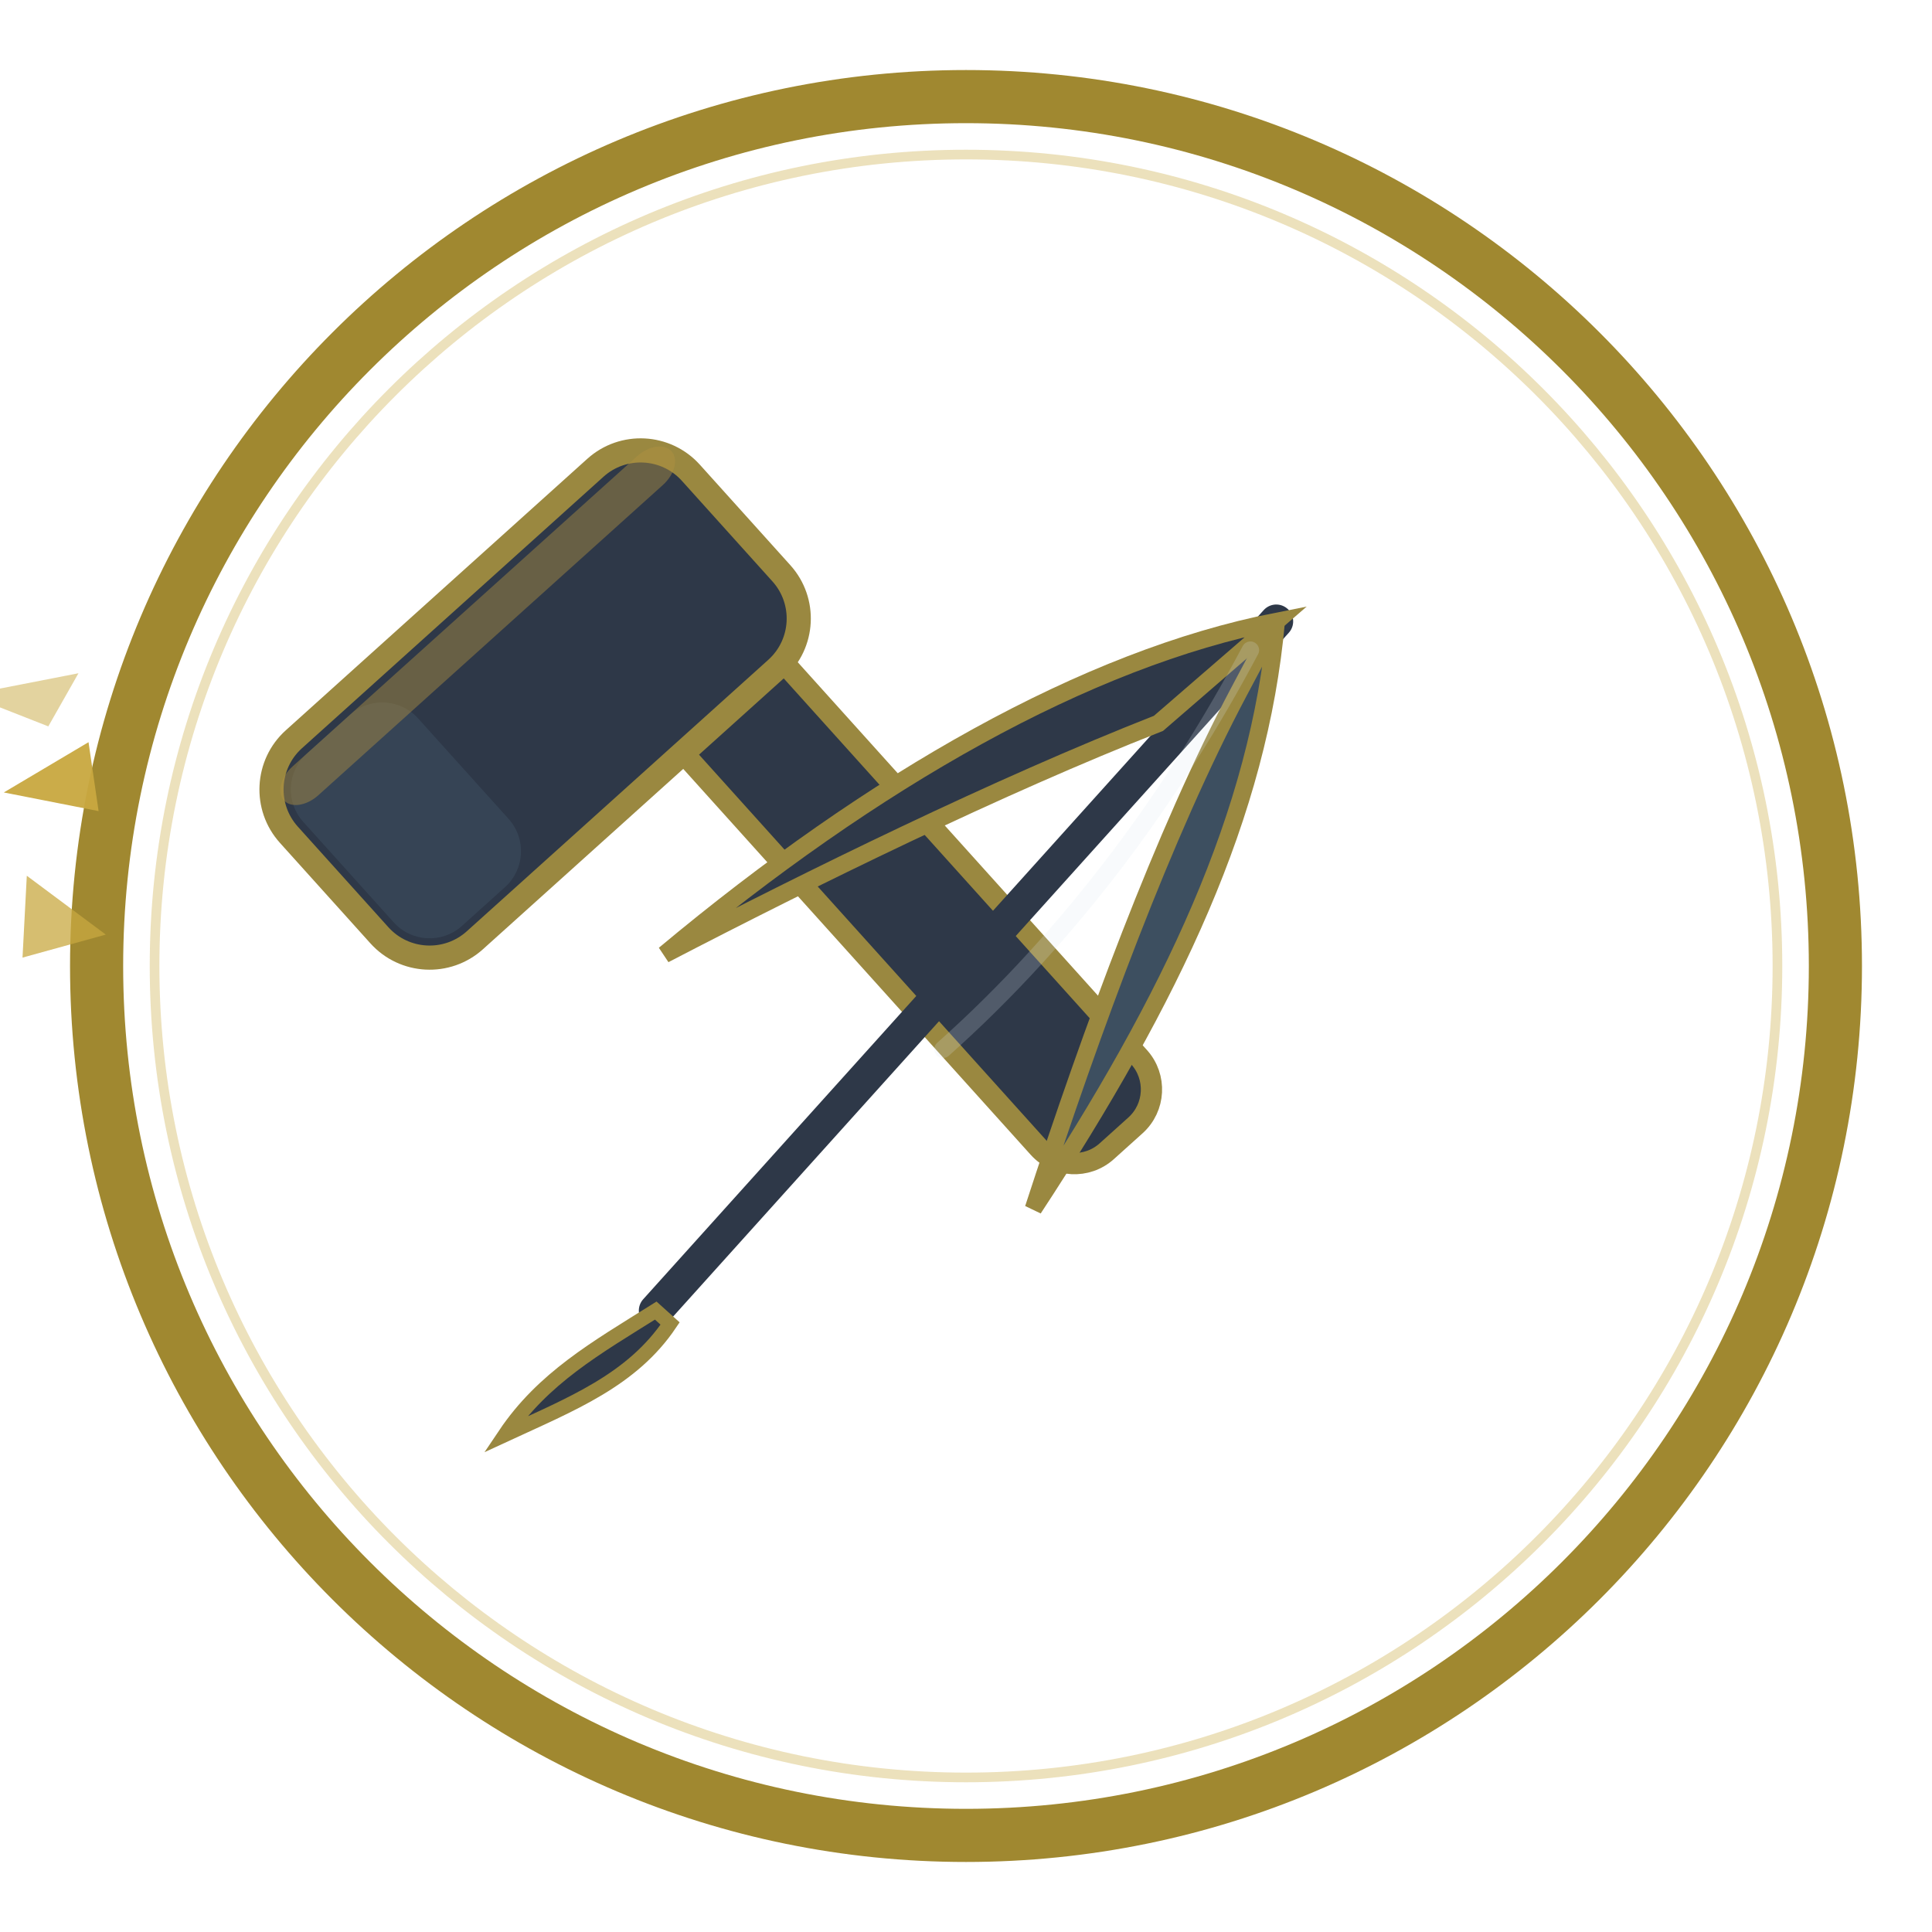
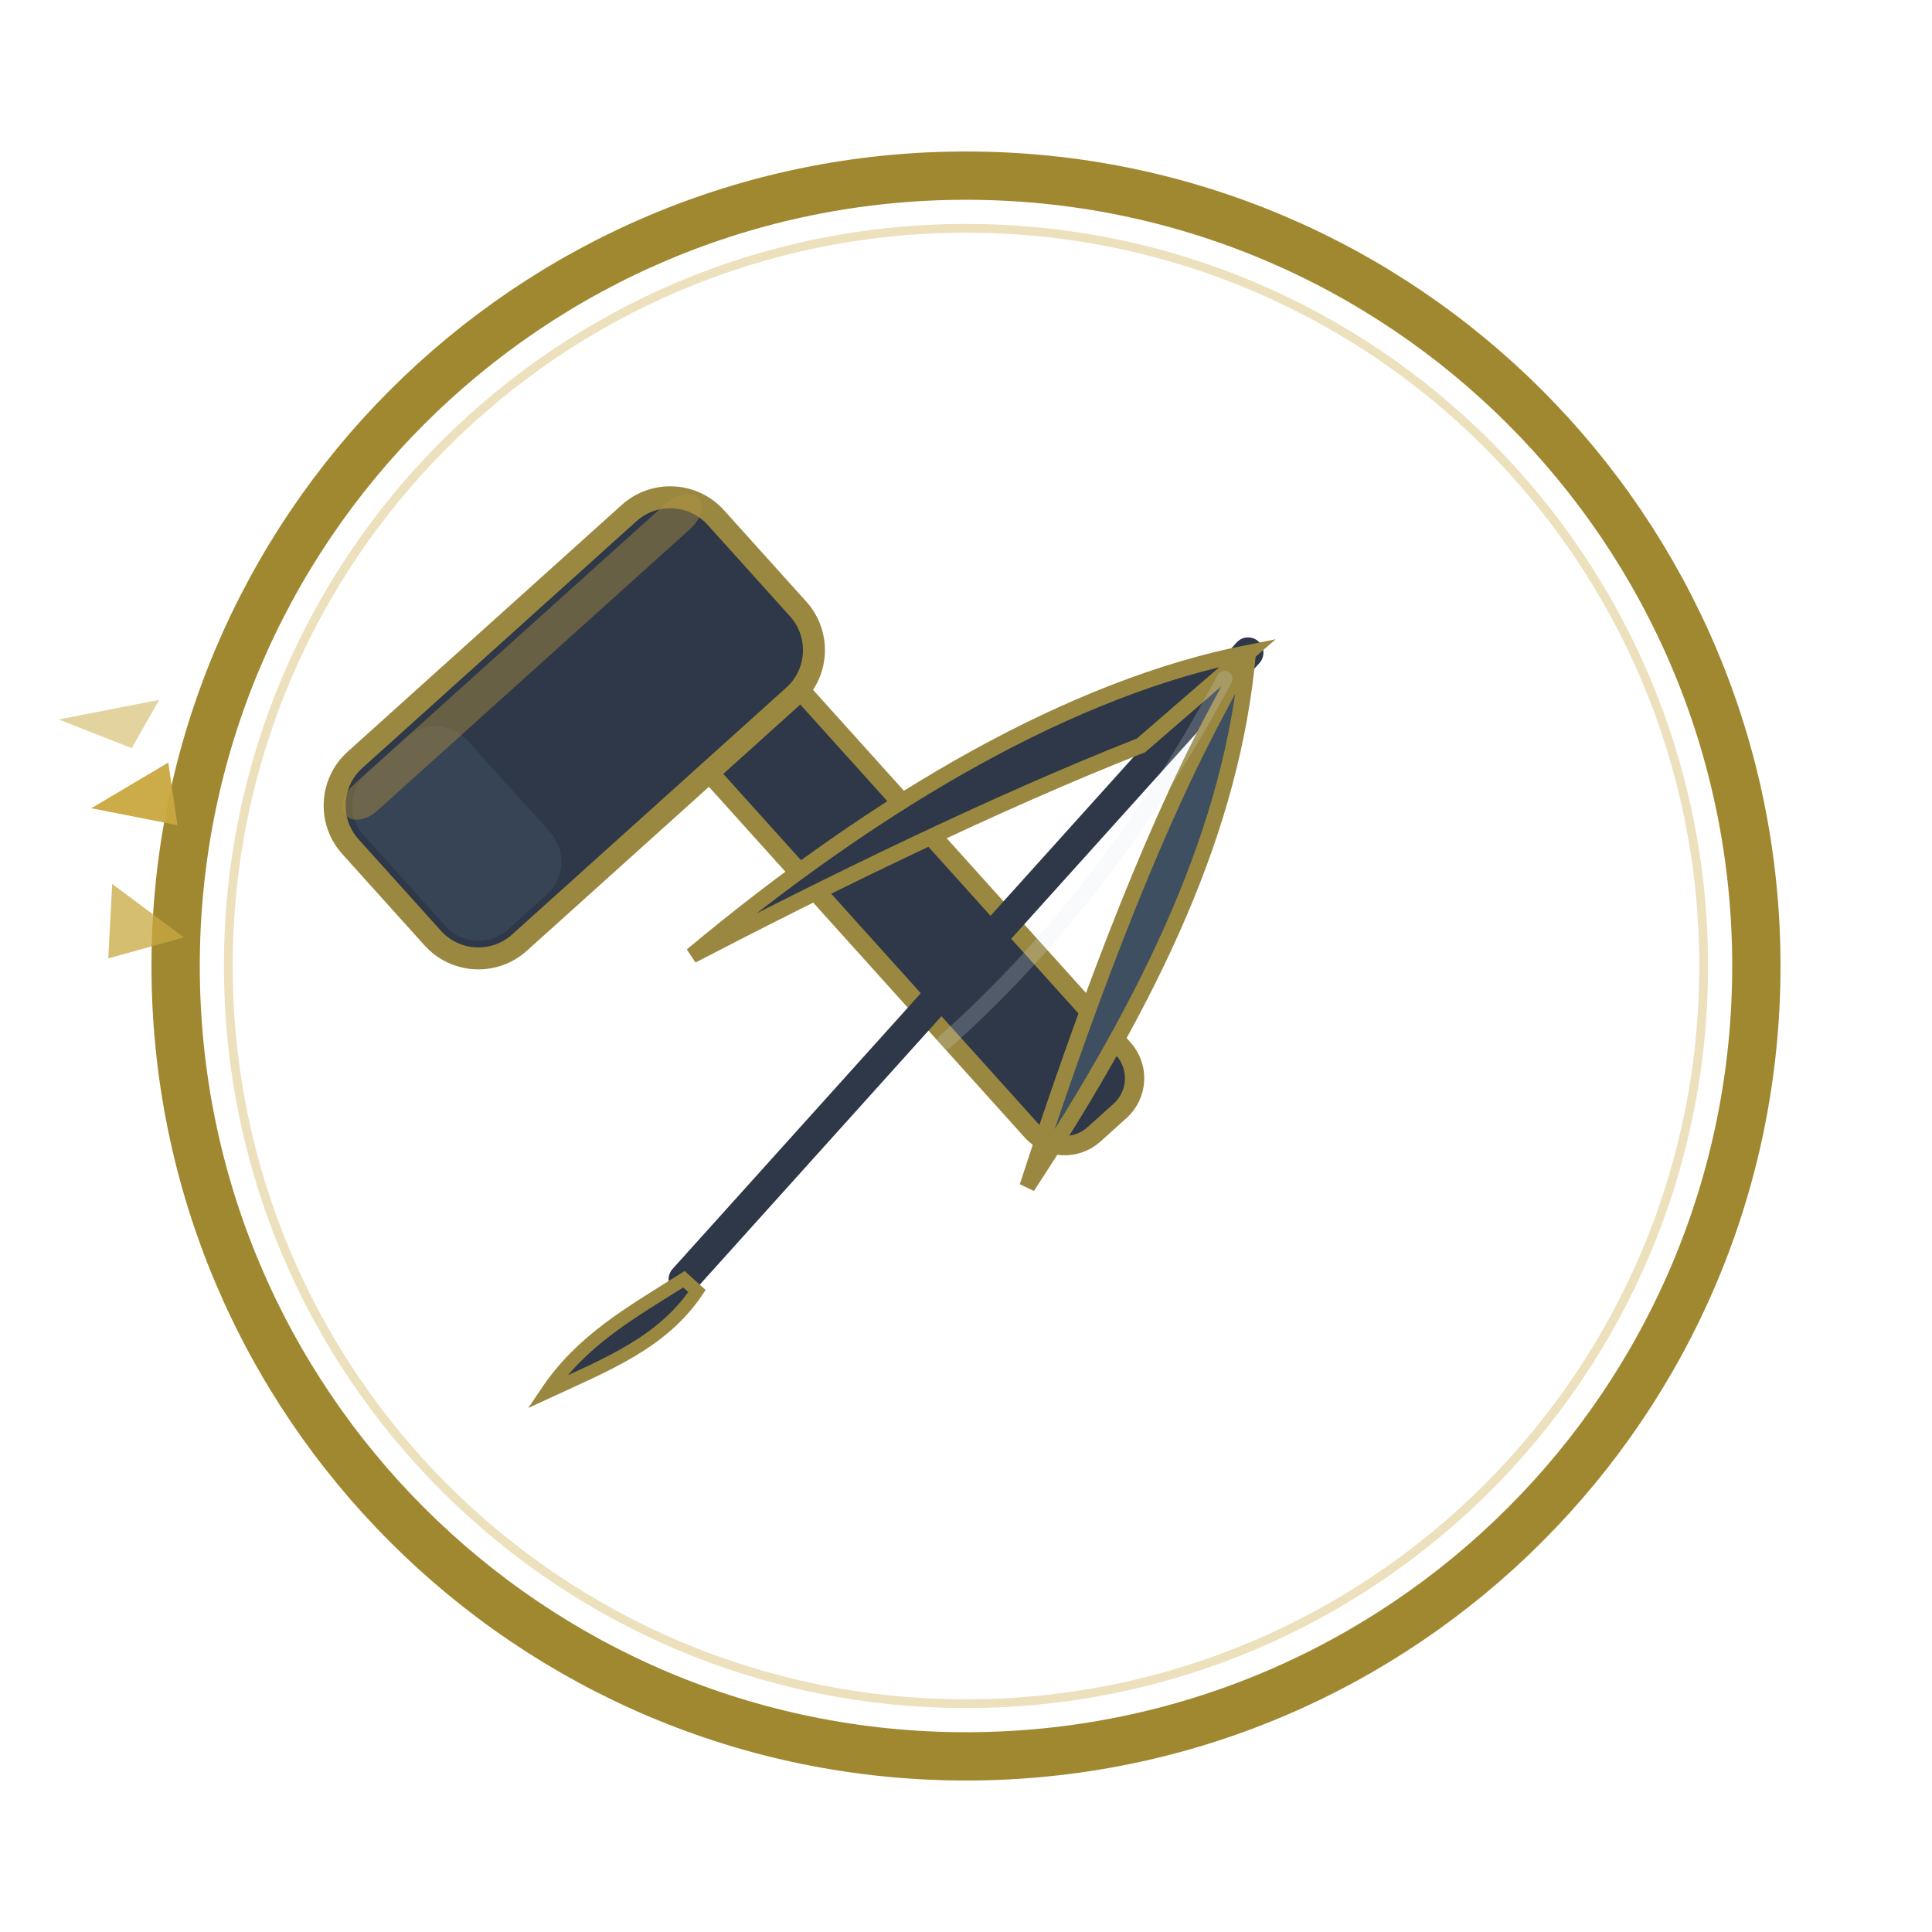
- <svg xmlns="http://www.w3.org/2000/svg" viewBox="0 0 200 200" fill="none">
+ <svg xmlns="http://www.w3.org/2000/svg" viewBox="-10 -10 220 220" fill="none">
  <circle cx="100" cy="100" r="90" stroke="#a08830" stroke-width="5.5" />
  <circle cx="100" cy="100" r="84" stroke="#c8a840" stroke-width="1" opacity="0.35" />
  <g transform="rotate(-42 100 100)">
    <rect x="93" y="56" width="14" height="68" rx="5" fill="#2e3848" stroke="#9a8840" stroke-width="2.2" />
    <rect x="57" y="36" width="56" height="28" rx="7" fill="#2e3848" stroke="#9a8840" stroke-width="2.5" />
    <rect x="59" y="38" width="16" height="24" rx="5" fill="#3d4f60" opacity="0.55" />
    <rect x="59" y="38" width="54" height="4" rx="3" fill="#b09040" opacity="0.45" />
    <polygon points="44,28 38,20 48,22" fill="#c8a840" opacity="0.95" />
    <polygon points="36,38 28,34 34,28" fill="#c8a840" opacity="0.75" />
    <polygon points="46,18 42,10 52,16" fill="#c8a840" opacity="0.5" />
  </g>
  <g transform="rotate(42 100 100)">
    <line x1="100" y1="148" x2="100" y2="52" stroke="#2e3848" stroke-width="3.5" stroke-linecap="round" />
    <path d="M100 52 C88 68 80 92 76 120 C82 104 90 84 98 68 Z" fill="#2e3848" stroke="#9a8840" stroke-width="1.8" />
    <path d="M100 52 C112 68 118 88 122 114 C114 96 106 76 102 60 Z" fill="#3d4f60" stroke="#9a8840" stroke-width="1.8" />
    <path d="M100 56 C104 72 106 90 104 108" stroke="#dce8f0" stroke-width="1.8" stroke-linecap="round" opacity="0.2" />
    <path d="M100 148 C98 155 96 161 97 168 C100 161 103 155 102 148 Z" fill="#2e3848" stroke="#9a8840" stroke-width="1.5" />
  </g>
</svg>
